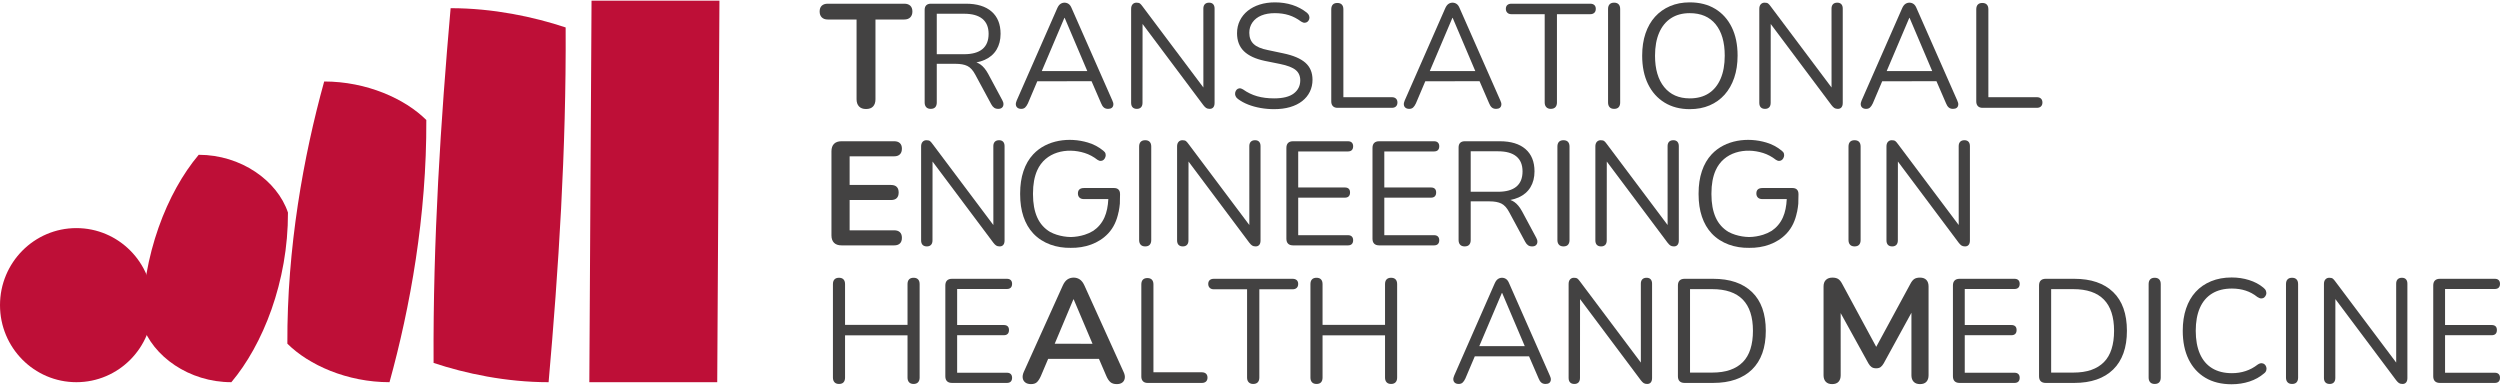
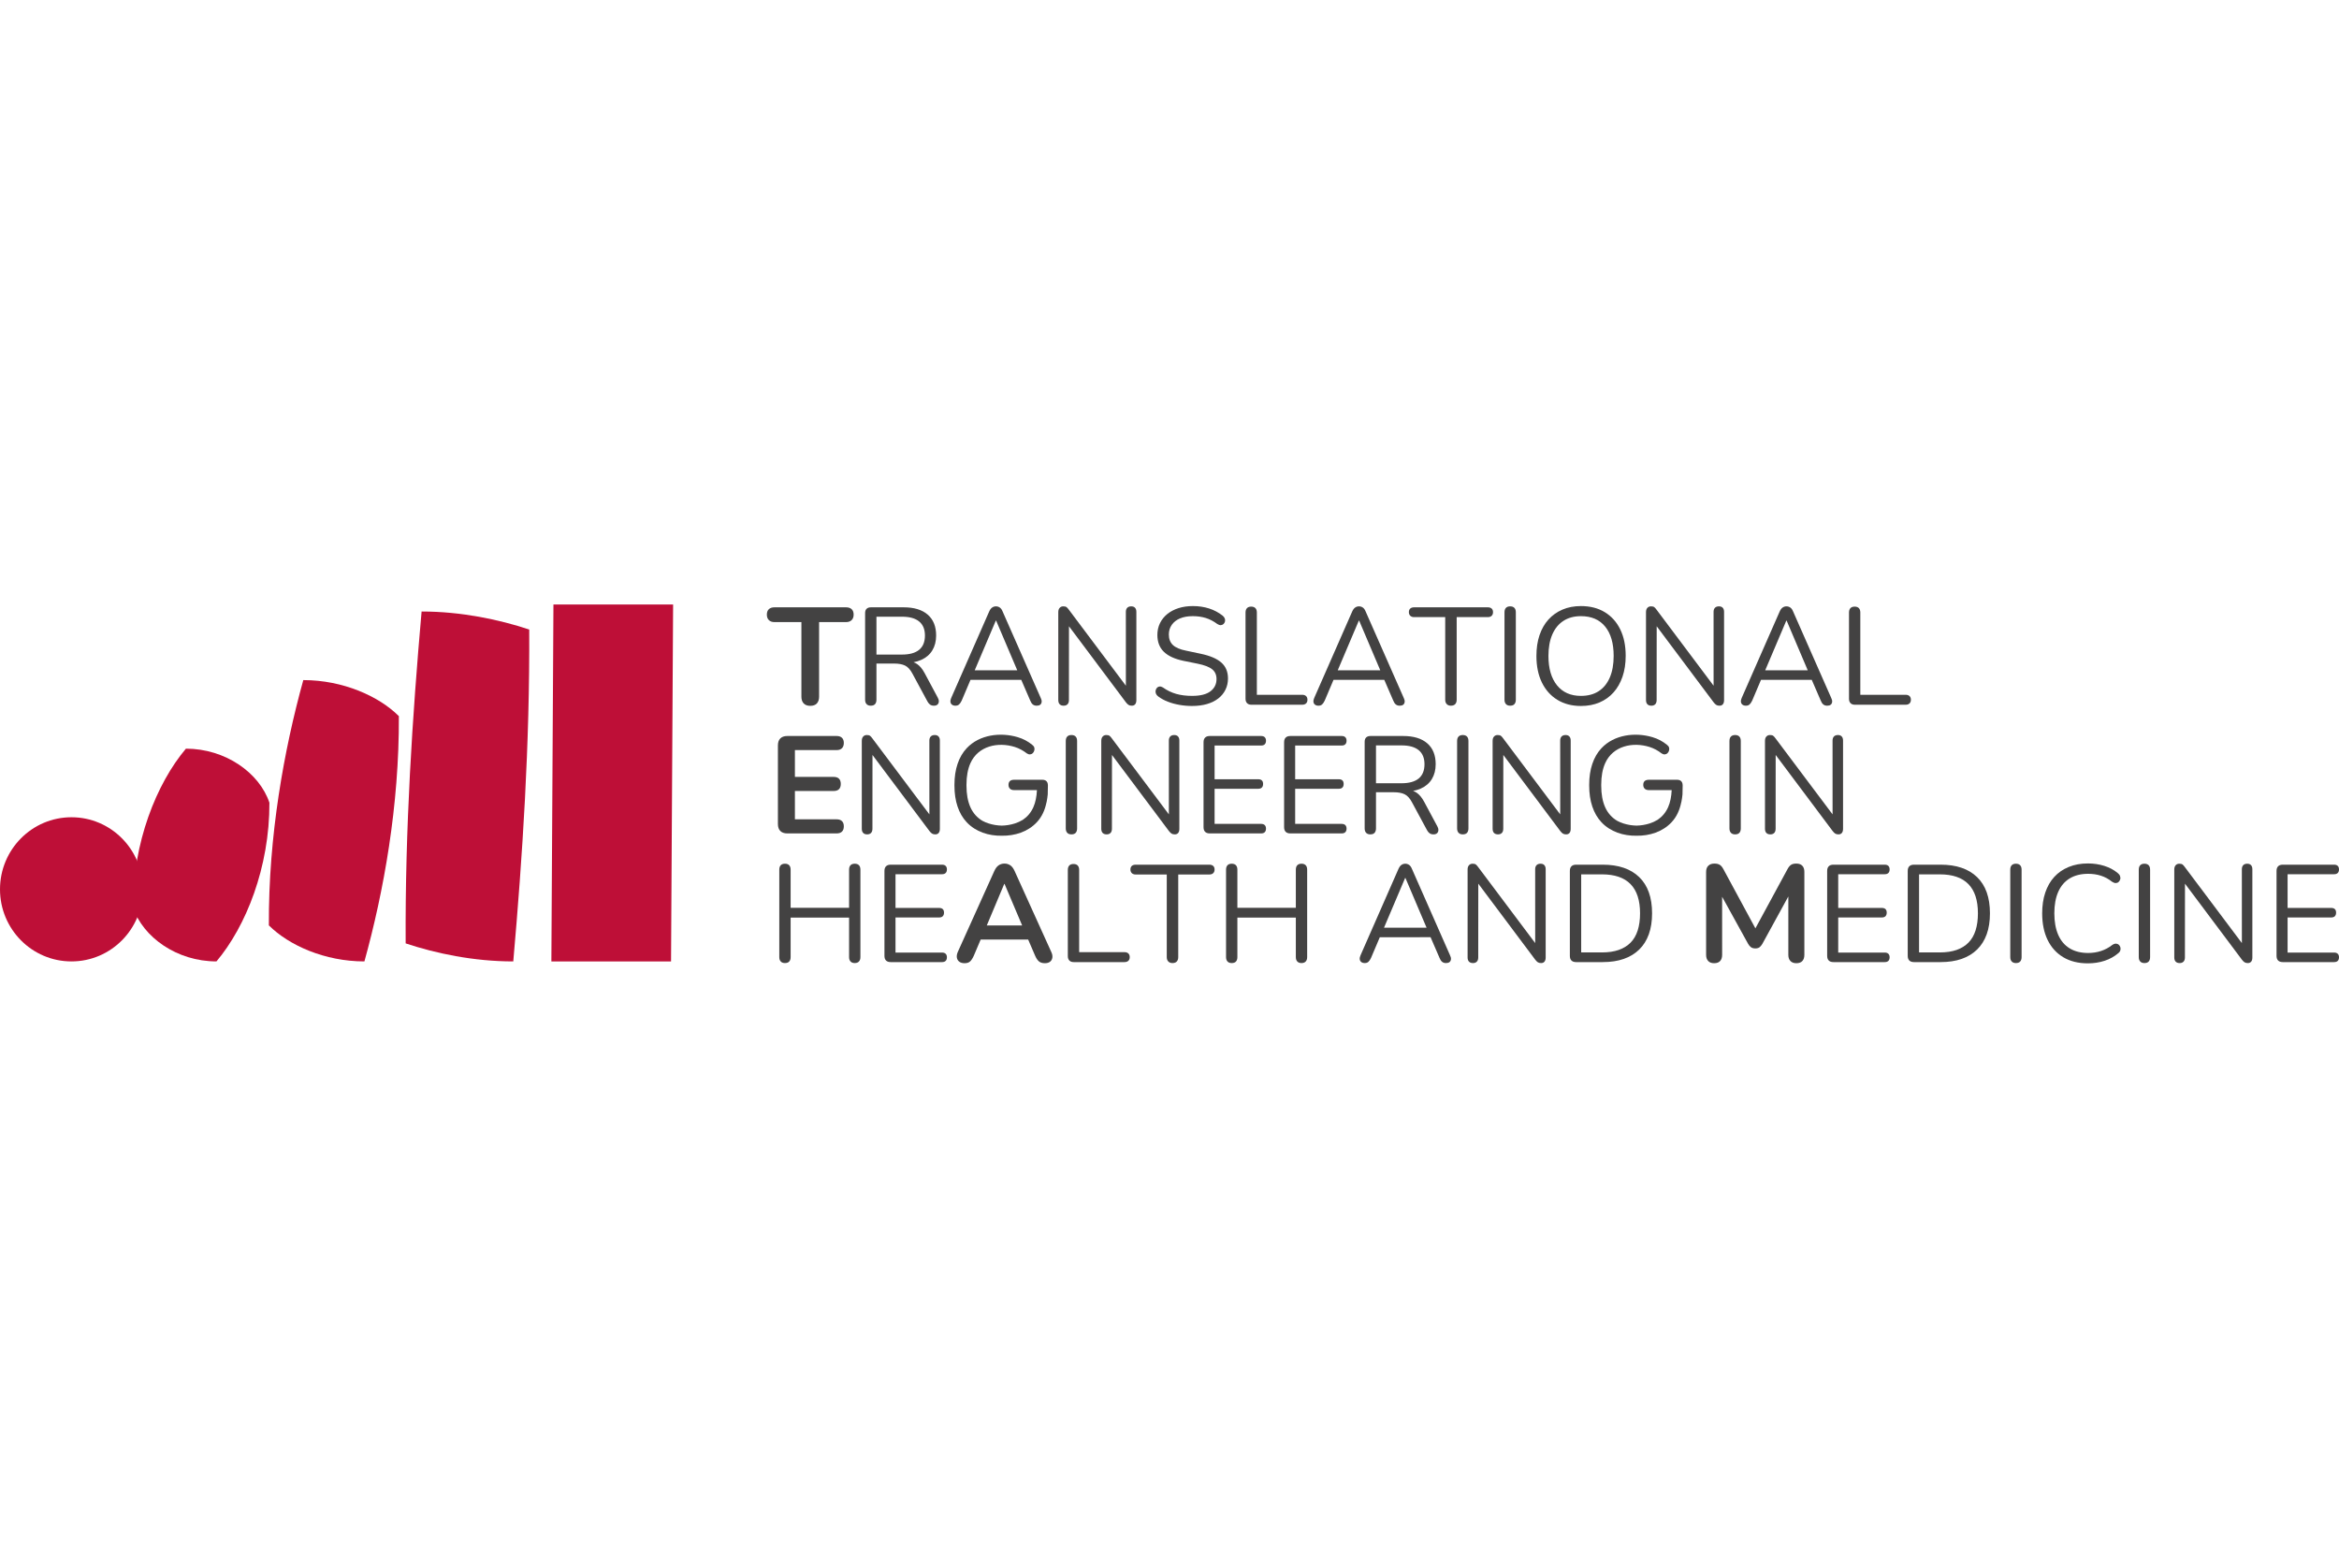
- <svg xmlns="http://www.w3.org/2000/svg" xml:space="preserve" width="1182px" height="182px" style="shape-rendering:geometricPrecision; text-rendering:geometricPrecision; image-rendering:optimizeQuality; fill-rule:evenodd; clip-rule:evenodd" viewBox="0 0 2765.75 424.339">
+ <svg xmlns="http://www.w3.org/2000/svg" xml:space="preserve" width="1183px" height="793px" style="shape-rendering:geometricPrecision; text-rendering:geometricPrecision; image-rendering:optimizeQuality; fill-rule:evenodd; clip-rule:evenodd" viewBox="0 0 2765.75 424.339">
  <defs>
    <style type="text/css">
   
    .fil2 {fill:#BE0F37}
    .fil0 {fill:#434242;fill-rule:nonzero}
    .fil1 {fill:#BE0F37;fill-rule:nonzero}
   
  </style>
  </defs>
  <g id="Layer_x0020_1">
    <g id="_462773608">
      <g>
        <path id="_462780088" class="fil0" d="M2064.53 119.674c-1.74,0 -3.131,-0.409 -4.164,-1.226 -1.038,-0.817 -1.637,-1.908 -1.8,-3.267 -0.163,-1.361 0.138,-2.916 0.9,-4.658l44.933 -102.289c0.983,-2.179 2.154,-3.731 3.515,-4.658 1.361,-0.92 2.858,-1.386 4.493,-1.386 1.632,0 3.131,0.467 4.493,1.386 1.361,0.928 2.477,2.48 3.35,4.658l45.101 102.289c0.867,1.742 1.223,3.322 1.06,4.736 -0.166,1.419 -0.737,2.51 -1.718,3.272 -0.98,0.759 -2.339,1.143 -4.084,1.143 -1.961,0 -3.537,-0.516 -4.738,-1.552 -1.196,-1.036 -2.179,-2.532 -2.941,-4.495l-10.62 -24.529 -60.023 0.022 -10.402 24.507c-0.983,2.071 -2.016,3.595 -3.107,4.576 -1.088,0.98 -2.502,1.472 -4.247,1.472zm47.711 -100.657l-24.99 58.836 50.331 -0.011 -25.009 -58.825 -0.331 0z" />
        <path id="_462779800" class="fil0" d="M1879.15 213.712l-0.003 -0.527c0,-9.151 1.226,-17.374 3.678,-24.673 2.449,-7.301 6.045,-13.481 10.783,-18.548 15.118,-16.162 39.913,-19.139 60.374,-13.069 6.428,1.905 12.147,4.926 17.156,9.068 1.309,0.978 2.126,2.068 2.452,3.267 0.329,1.198 0.301,2.397 -0.08,3.595 -0.381,1.198 -0.98,2.206 -1.798,3.024 -0.817,0.815 -1.853,1.278 -3.104,1.389 -1.254,0.11 -2.535,-0.273 -3.841,-1.146 -4.465,-3.485 -9.204,-6.017 -14.215,-7.596 -19.967,-6.301 -43.425,-1.248 -52.535,19.2 -3.101,6.972 -4.653,15.466 -4.653,25.49l0.008 0.527 -0.008 0.53c0,10.021 1.552,18.518 4.653,25.49 3.214,7.21 8.212,12.503 14.21,16.063 2.397,1.287 4.868,2.333 7.409,3.134 4.99,1.577 10.217,2.441 15.392,2.535l0.174 0c5.147,-0.094 10.358,-0.958 15.35,-2.535 3.286,-1.033 6.453,-2.477 9.505,-4.333 5.194,-3.51 9.518,-8.425 12.387,-14.864 2.543,-5.719 3.863,-12.462 4.252,-20.232l-26.849 0c-2.262,0 -3.957,-0.569 -5.089,-1.695 -1.132,-1.135 -1.695,-2.643 -1.695,-4.526 0,-2.01 0.566,-3.518 1.695,-4.523 1.132,-1.005 2.828,-1.508 5.089,-1.508l33.191 0c2.135,0 3.786,0.577 4.899,1.695 1.093,1.091 1.704,2.725 1.698,4.769l0.025 0 0.003 0.53c0.011,2.314 -0.036,4.592 -0.144,6.823l-0.055 3.416c-0.21,2.944 -0.74,5.766 -1.229,8.53l-0.191 0.944 -0.064 0c-1.834,9.057 -5.357,17.04 -11.404,23.505 -10.637,11.371 -26.073,16.22 -41.42,15.974 -15.386,0.276 -30.877,-4.565 -41.55,-15.974 -4.738,-5.064 -8.334,-11.247 -10.783,-18.545 -2.452,-7.298 -3.678,-15.521 -3.678,-24.673l0.003 -0.53z" />
        <path id="_462780208" class="fil0" d="M2193.2 118.531c-2.179,0 -3.863,-0.63 -5.067,-1.88 -1.196,-1.251 -1.792,-2.968 -1.792,-5.147l0 -101.963c0,-2.286 0.572,-4.026 1.715,-5.23 1.143,-1.193 2.803,-1.795 4.981,-1.795 2.179,0 3.841,0.602 4.984,1.795 1.143,1.204 1.715,2.944 1.715,5.23l0 97.224 53.595 0c1.963,0 3.485,0.516 4.576,1.552 1.091,1.033 1.635,2.48 1.635,4.33 0,1.853 -0.544,3.297 -1.635,4.333 -1.091,1.036 -2.612,1.552 -4.576,1.552l-60.131 0z" />
        <path id="_462779368" class="fil0" d="M1952.68 119.674c-2.068,0 -3.651,-0.572 -4.738,-1.715 -1.091,-1.149 -1.632,-2.806 -1.632,-4.984l0 -103.923c0,-2.179 0.541,-3.869 1.632,-5.064 1.088,-1.198 2.505,-1.798 4.247,-1.798 1.742,0 3.026,0.298 3.844,0.9 0.815,0.599 1.767,1.66 2.858,3.184l67.347 89.752 -0.028 -87.3c0,-2.068 0.547,-3.675 1.635,-4.819 1.088,-1.146 2.667,-1.718 4.738,-1.718 1.961,0 3.457,0.572 4.493,1.718 1.036,1.143 1.552,2.75 1.552,4.819l0 104.409c0,2.071 -0.464,3.675 -1.389,4.824 -0.925,1.143 -2.259,1.715 -4.004,1.715 -1.629,0 -2.941,-0.329 -3.921,-0.98 -0.98,-0.654 -2.01,-1.69 -3.104,-3.104l-67.255 -89.829 -0.064 87.214c0,2.179 -0.547,3.836 -1.635,4.984 -1.091,1.143 -2.612,1.715 -4.576,1.715z" />
        <path id="_462779032" class="fil0" d="M1257.74 119.674c-2.068,0 -3.648,-0.572 -4.736,-1.715 -1.091,-1.149 -1.635,-2.806 -1.635,-4.984l0 -103.923c0,-2.179 0.544,-3.869 1.635,-5.064 1.088,-1.198 2.502,-1.798 4.247,-1.798 1.74,0 3.024,0.298 3.841,0.9 0.817,0.599 1.767,1.66 2.858,3.184l67.347 89.752 -0.025 -87.3c0,-2.068 0.544,-3.675 1.632,-4.819 1.088,-1.146 2.67,-1.718 4.741,-1.718 1.961,0 3.454,0.572 4.49,1.718 1.036,1.143 1.552,2.75 1.552,4.819l0 104.409c0,2.071 -0.464,3.675 -1.389,4.824 -0.922,1.143 -2.259,1.715 -4.004,1.715 -1.629,0 -2.941,-0.329 -3.921,-0.98 -0.978,-0.654 -2.01,-1.69 -3.101,-3.104l-67.255 -89.829 -0.066 87.214c0,2.179 -0.547,3.836 -1.635,4.984 -1.091,1.143 -2.612,1.715 -4.576,1.715z" />
        <path id="_462778936" class="fil0" d="M1308.58 271.844c-2.065,0 -3.648,-0.572 -4.736,-1.715 -1.091,-1.146 -1.635,-2.803 -1.635,-4.981l0 -103.926c0,-2.179 0.544,-3.866 1.635,-5.062 1.088,-1.198 2.502,-1.8 4.247,-1.8 1.74,0 3.024,0.301 3.841,0.9 0.817,0.599 1.767,1.66 2.858,3.187l67.347 89.749 -0.025 -87.3c0,-2.068 0.544,-3.675 1.632,-4.819 1.088,-1.146 2.67,-1.718 4.741,-1.718 1.961,0 3.457,0.572 4.493,1.718 1.036,1.143 1.552,2.75 1.552,4.819l0 104.412c0,2.071 -0.464,3.675 -1.389,4.821 -0.925,1.143 -2.262,1.715 -4.007,1.715 -1.629,0 -2.938,-0.326 -3.918,-0.98 -0.98,-0.654 -2.013,-1.69 -3.104,-3.104l-67.255 -89.827 -0.066 87.214c0,2.179 -0.544,3.836 -1.632,4.981 -1.091,1.143 -2.615,1.715 -4.578,1.715z" />
        <path id="_462778816" class="fil0" d="M1771.32 271.844c-2.065,0 -3.648,-0.572 -4.736,-1.715 -1.091,-1.146 -1.632,-2.803 -1.632,-4.981l0 -103.926c0,-2.179 0.541,-3.866 1.632,-5.062 1.088,-1.198 2.502,-1.8 4.247,-1.8 1.742,0 3.024,0.301 3.841,0.9 0.817,0.599 1.767,1.66 2.858,3.187l67.347 89.749 -0.025 -87.3c0,-2.068 0.547,-3.675 1.632,-4.819 1.088,-1.146 2.67,-1.718 4.741,-1.718 1.961,0 3.457,0.572 4.493,1.718 1.036,1.143 1.552,2.75 1.552,4.819l0 104.412c0,2.071 -0.464,3.675 -1.389,4.821 -0.925,1.143 -2.262,1.715 -4.007,1.715 -1.629,0 -2.938,-0.326 -3.918,-0.98 -0.98,-0.654 -2.013,-1.69 -3.104,-3.104l-67.255 -89.827 -0.066 87.214c0,2.179 -0.544,3.836 -1.632,4.981 -1.091,1.143 -2.615,1.715 -4.578,1.715z" />
        <path id="_462779488" class="fil0" d="M2093.37 271.844c-2.068,0 -3.651,-0.572 -4.738,-1.715 -1.091,-1.146 -1.632,-2.803 -1.632,-4.981l0 -103.926c0,-2.179 0.541,-3.866 1.632,-5.062 1.088,-1.198 2.505,-1.8 4.247,-1.8 1.742,0 3.026,0.301 3.841,0.9 0.817,0.599 1.77,1.66 2.861,3.187l67.347 89.749 -0.028 -87.3c0,-2.068 0.547,-3.675 1.635,-4.819 1.088,-1.146 2.667,-1.718 4.738,-1.718 1.961,0 3.457,0.572 4.493,1.718 1.036,1.143 1.552,2.75 1.552,4.819l0 104.412c0,2.071 -0.464,3.675 -1.389,4.821 -0.925,1.143 -2.262,1.715 -4.004,1.715 -1.632,0 -2.941,-0.326 -3.921,-0.98 -0.98,-0.654 -2.013,-1.69 -3.104,-3.104l-67.255 -89.827 -0.064 87.214c0,2.179 -0.547,3.836 -1.635,4.981 -1.091,1.143 -2.612,1.715 -4.576,1.715z" />
        <path id="_462779080" class="fil0" d="M2577.35 424.013c-2.068,0 -3.648,-0.572 -4.736,-1.715 -1.093,-1.146 -1.635,-2.803 -1.635,-4.981l0 -103.923c0,-2.179 0.541,-3.869 1.635,-5.064 1.088,-1.198 2.502,-1.8 4.244,-1.8 1.742,0 3.026,0.301 3.844,0.903 0.815,0.596 1.767,1.66 2.858,3.184l67.347 89.749 -0.028 -87.3c0,-2.065 0.547,-3.673 1.635,-4.819 1.088,-1.146 2.67,-1.718 4.741,-1.718 1.958,0 3.454,0.572 4.49,1.718 1.036,1.146 1.552,2.753 1.552,4.819l0 104.412c0,2.071 -0.464,3.675 -1.389,4.821 -0.922,1.143 -2.259,1.715 -4.004,1.715 -1.629,0 -2.941,-0.326 -3.921,-0.98 -0.98,-0.652 -2.01,-1.687 -3.104,-3.101l-67.253 -89.829 -0.066 87.214c0,2.179 -0.547,3.836 -1.635,4.981 -1.091,1.143 -2.612,1.715 -4.576,1.715z" />
        <path id="_462779128" class="fil0" d="M1741.73 424.013c-2.065,0 -3.648,-0.572 -4.736,-1.715 -1.091,-1.146 -1.632,-2.803 -1.632,-4.981l0 -103.923c0,-2.179 0.541,-3.869 1.632,-5.064 1.088,-1.198 2.502,-1.8 4.247,-1.8 1.742,0 3.024,0.301 3.841,0.903 0.817,0.596 1.767,1.66 2.858,3.184l67.347 89.749 -0.025 -87.3c0,-2.065 0.547,-3.673 1.635,-4.819 1.085,-1.146 2.667,-1.718 4.738,-1.718 1.961,0 3.457,0.572 4.493,1.718 1.036,1.146 1.552,2.753 1.552,4.819l0 104.412c0,2.071 -0.464,3.675 -1.389,4.821 -0.925,1.143 -2.262,1.715 -4.004,1.715 -1.632,0 -2.941,-0.326 -3.921,-0.98 -0.98,-0.652 -2.013,-1.687 -3.104,-3.101l-67.255 -89.829 -0.066 87.214c0,2.179 -0.544,3.836 -1.632,4.981 -1.091,1.143 -2.615,1.715 -4.578,1.715z" />
        <path id="_462778696" class="fil0" d="M1025.4 271.844c-2.068,0 -3.651,-0.572 -4.736,-1.715 -1.093,-1.146 -1.635,-2.803 -1.635,-4.981l0 -103.926c0,-2.179 0.541,-3.866 1.635,-5.062 1.085,-1.198 2.502,-1.8 4.244,-1.8 1.742,0 3.026,0.301 3.844,0.9 0.815,0.599 1.767,1.66 2.858,3.187l67.347 89.749 -0.028 -87.3c0,-2.068 0.547,-3.675 1.635,-4.819 1.088,-1.146 2.667,-1.718 4.741,-1.718 1.958,0 3.454,0.572 4.49,1.718 1.036,1.143 1.552,2.75 1.552,4.819l0 104.412c0,2.071 -0.464,3.675 -1.389,4.821 -0.922,1.143 -2.259,1.715 -4.004,1.715 -1.629,0 -2.941,-0.326 -3.921,-0.98 -0.98,-0.654 -2.01,-1.69 -3.104,-3.104l-67.255 -89.827 -0.064 87.214c0,2.179 -0.547,3.836 -1.635,4.981 -1.091,1.143 -2.612,1.715 -4.576,1.715z" />
        <path id="_462778360" class="fil0" d="M1869.35 120.003c-10.673,0 -19.959,-2.424 -27.859,-7.271 -7.895,-4.849 -13.995,-11.686 -18.299,-20.509 -4.302,-8.825 -6.451,-19.28 -6.451,-31.374 0,-9.151 1.221,-17.347 3.673,-24.593 2.452,-7.243 5.967,-13.395 10.54,-18.462 4.576,-5.064 10.104,-8.983 16.585,-11.763 6.481,-2.781 13.754,-4.167 21.812,-4.167 10.893,0 20.293,2.397 28.188,7.188 7.9,4.796 14,11.573 18.302,20.346 4.302,8.767 6.453,19.197 6.453,31.289 0,9.148 -1.254,17.374 -3.755,24.673 -2.51,7.301 -6.05,13.508 -10.623,18.628 -4.578,5.12 -10.104,9.068 -16.587,11.849 -6.481,2.775 -13.804,4.167 -21.978,4.167zm0 -11.929c8.281,0 15.278,-1.853 21,-5.559 5.719,-3.7 10.104,-9.093 13.155,-16.176 3.046,-7.08 4.573,-15.579 4.573,-25.49 0,-14.922 -3.352,-26.495 -10.049,-34.721 -6.702,-8.223 -16.259,-12.335 -28.679,-12.335 -8.058,0 -14.947,1.85 -20.666,5.553 -5.719,3.703 -10.107,9.068 -13.155,16.093 -3.051,7.028 -4.576,15.497 -4.576,25.41 0,14.815 3.377,26.387 10.129,34.724 6.757,8.334 16.181,12.501 28.268,12.501z" />
        <path id="_462778648" class="fil0" d="M1785.69 119.674c-2.179,0 -3.841,-0.63 -4.981,-1.88 -1.143,-1.254 -1.718,-2.968 -1.718,-5.147l0 -103.432c0,-2.286 0.574,-4.032 1.718,-5.227 1.14,-1.198 2.803,-1.798 4.981,-1.798 2.179,0 3.841,0.599 4.981,1.798 1.149,1.196 1.72,2.941 1.72,5.227l0 103.432c0,2.179 -0.547,3.893 -1.635,5.147 -1.091,1.251 -2.781,1.88 -5.067,1.88z" />
        <path id="_462778048" class="fil0" d="M1715.59 119.674c-2.068,0 -3.703,-0.63 -4.901,-1.88 -1.198,-1.254 -1.795,-2.968 -1.795,-5.147l0 -97.71 -36.765 0c-1.963,0 -3.485,-0.547 -4.576,-1.635 -1.088,-1.091 -1.635,-2.505 -1.635,-4.25 0,-1.85 0.547,-3.267 1.635,-4.247 1.091,-0.983 2.612,-1.469 4.576,-1.469l87.09 0c1.961,0 3.485,0.486 4.573,1.469 1.088,0.98 1.635,2.397 1.635,4.247 0,1.853 -0.547,3.297 -1.635,4.333 -1.088,1.036 -2.612,1.552 -4.573,1.552l-36.765 0 0 97.71c0,2.179 -0.572,3.893 -1.718,5.147 -1.143,1.251 -2.858,1.88 -5.147,1.88z" />
        <path id="_462778720" class="fil0" d="M1559.06 119.674c-1.74,0 -3.131,-0.409 -4.164,-1.226 -1.038,-0.817 -1.637,-1.908 -1.8,-3.267 -0.163,-1.361 0.138,-2.916 0.897,-4.658l44.935 -102.289c0.983,-2.179 2.151,-3.731 3.515,-4.658 1.361,-0.92 2.858,-1.386 4.49,-1.386 1.635,0 3.134,0.467 4.495,1.386 1.359,0.928 2.477,2.48 3.35,4.658l45.098 102.289c0.87,1.742 1.226,3.322 1.063,4.736 -0.166,1.419 -0.737,2.51 -1.718,3.272 -0.98,0.759 -2.339,1.143 -4.084,1.143 -1.961,0 -3.537,-0.516 -4.741,-1.552 -1.196,-1.036 -2.179,-2.532 -2.938,-4.495l-10.62 -24.529 -60.023 0.022 -10.402 24.507c-0.983,2.071 -2.016,3.595 -3.107,4.576 -1.088,0.98 -2.502,1.472 -4.247,1.472zm47.711 -100.657l-24.99 58.836 50.331 -0.011 -25.009 -58.825 -0.331 0z" />
        <path id="_462778312" class="fil0" d="M1129.81 119.674c-1.74,0 -3.131,-0.409 -4.164,-1.226 -1.038,-0.817 -1.637,-1.908 -1.8,-3.267 -0.163,-1.361 0.138,-2.916 0.897,-4.658l44.935 -102.289c0.983,-2.179 2.154,-3.731 3.515,-4.658 1.361,-0.92 2.858,-1.386 4.49,-1.386 1.635,0 3.134,0.467 4.495,1.386 1.359,0.928 2.477,2.48 3.35,4.658l45.101 102.289c0.867,1.742 1.223,3.322 1.06,4.736 -0.166,1.419 -0.737,2.51 -1.718,3.272 -0.98,0.759 -2.339,1.143 -4.084,1.143 -1.961,0 -3.537,-0.516 -4.738,-1.552 -1.196,-1.036 -2.181,-2.532 -2.941,-4.495l-10.62 -24.529 -60.023 0.022 -10.402 24.507c-0.983,2.071 -2.016,3.595 -3.107,4.576 -1.088,0.98 -2.502,1.472 -4.247,1.472zm47.711 -100.657l-24.99 58.836 50.331 -0.011 -25.009 -58.825 -0.331 0z" />
        <path id="_462777736" class="fil0" d="M1613.8 424.013c-1.742,0 -3.134,-0.409 -4.167,-1.223 -1.038,-0.817 -1.635,-1.908 -1.798,-3.267 -0.166,-1.364 0.135,-2.919 0.897,-4.658l44.933 -102.289c0.983,-2.179 2.154,-3.731 3.515,-4.658 1.364,-0.922 2.858,-1.389 4.493,-1.389 1.632,0 3.131,0.467 4.495,1.389 1.359,0.928 2.474,2.48 3.347,4.658l45.101 102.289c0.87,1.74 1.226,3.322 1.063,4.736 -0.168,1.417 -0.74,2.51 -1.72,3.269 -0.98,0.762 -2.339,1.143 -4.081,1.143 -1.961,0 -3.54,-0.516 -4.741,-1.552 -1.196,-1.036 -2.179,-2.529 -2.941,-4.493l-10.62 -24.532 -60.023 0.025 -10.399 24.507c-0.983,2.071 -2.016,3.595 -3.107,4.576 -1.088,0.98 -2.505,1.469 -4.247,1.469zm47.711 -100.654l-24.99 58.833 50.328 -0.008 -25.009 -58.825 -0.329 0z" />
        <path id="_462777448" class="fil0" d="M1479.64 118.531c-2.179,0 -3.866,-0.63 -5.064,-1.88 -1.198,-1.251 -1.795,-2.968 -1.795,-5.147l0 -101.963c0,-2.286 0.572,-4.026 1.715,-5.23 1.143,-1.193 2.803,-1.795 4.981,-1.795 2.179,0 3.841,0.602 4.984,1.795 1.143,1.204 1.715,2.944 1.715,5.23l0 97.224 53.595 0c1.963,0 3.488,0.516 4.576,1.552 1.091,1.033 1.635,2.48 1.635,4.33 0,1.853 -0.544,3.297 -1.635,4.333 -1.088,1.036 -2.612,1.552 -4.576,1.552l-60.131 0z" />
        <path id="_462777424" class="fil0" d="M1409.55 120.003c-5.12,0 -10.131,-0.436 -15.036,-1.309 -4.901,-0.87 -9.449,-2.126 -13.641,-3.761 -4.194,-1.629 -7.98,-3.7 -11.357,-6.208 -1.306,-0.98 -2.206,-2.096 -2.695,-3.35 -0.492,-1.254 -0.599,-2.507 -0.326,-3.758 0.273,-1.251 0.815,-2.314 1.632,-3.184 0.817,-0.873 1.825,-1.364 3.021,-1.472 1.204,-0.11 2.51,0.271 3.924,1.14 4.901,3.485 10.131,6.02 15.687,7.602 5.553,1.577 11.819,2.369 18.791,2.369 9.803,0 17.073,-1.828 21.812,-5.476 4.738,-3.648 7.108,-8.472 7.108,-14.461 0,-4.901 -1.715,-8.742 -5.144,-11.52 -3.435,-2.775 -9.181,-4.984 -17.242,-6.616l-16.991 -3.432c-10.242,-2.179 -17.891,-5.744 -22.958,-10.7 -5.064,-4.959 -7.599,-11.576 -7.599,-19.857 0,-5.117 1.036,-9.772 3.104,-13.967 2.071,-4.194 4.959,-7.793 8.662,-10.786 3.703,-2.993 8.116,-5.31 13.235,-6.948 5.122,-1.632 10.783,-2.447 16.993,-2.447 6.862,0 13.263,0.953 19.2,2.861 5.934,1.905 11.299,4.766 16.093,8.577 1.198,0.98 2.016,2.099 2.449,3.35 0.439,1.254 0.492,2.449 0.168,3.595 -0.329,1.143 -0.903,2.096 -1.72,2.858 -0.815,0.762 -1.85,1.201 -3.104,1.309 -1.254,0.108 -2.637,-0.329 -4.167,-1.309 -4.357,-3.269 -8.88,-5.636 -13.561,-7.108 -4.683,-1.469 -9.858,-2.204 -15.524,-2.204 -5.774,0 -10.755,0.87 -14.947,2.612 -4.197,1.745 -7.464,4.277 -9.806,7.599 -2.344,3.322 -3.512,7.16 -3.512,11.518 0,5.23 1.604,9.369 4.819,12.421 3.214,3.049 8.469,5.282 15.767,6.699l16.993 3.595c11.004,2.289 19.147,5.744 24.43,10.374 5.282,4.628 7.925,10.921 7.925,18.871 0,4.796 -0.98,9.206 -2.944,13.235 -1.958,4.029 -4.794,7.492 -8.494,10.377 -3.703,2.888 -8.174,5.092 -13.401,6.619 -5.23,1.522 -11.112,2.289 -17.645,2.289z" />
        <path id="_462777304" class="fil0" d="M1029.65 119.674c-2.179,0 -3.841,-0.63 -4.984,-1.88 -1.146,-1.254 -1.718,-2.968 -1.718,-5.147l0 -102.452c0,-2.286 0.602,-4.001 1.798,-5.144 1.198,-1.143 2.886,-1.715 5.064,-1.715l38.725 0c12.31,0 21.787,2.883 28.434,8.66 6.647,5.771 9.966,13.995 9.966,24.673 0,6.754 -1.497,12.611 -4.493,17.562 -2.996,4.959 -7.378,8.72 -13.155,11.277 -2.778,1.232 -5.821,2.165 -9.126,2.806l0 -0.036c1.563,0.536 3.026,1.27 4.391,2.212 3.159,2.179 6.042,5.664 8.66,10.457l15.687 29.251c0.873,1.524 1.276,3.024 1.223,4.49 -0.052,1.475 -0.572,2.67 -1.552,3.598 -0.98,0.925 -2.397,1.389 -4.25,1.389 -1.853,0 -3.374,-0.439 -4.573,-1.309 -1.198,-0.87 -2.231,-2.123 -3.104,-3.755l-17.814 -33.006c-2.502,-4.686 -5.393,-7.817 -8.657,-9.397 -3.269,-1.579 -7.572,-2.372 -12.909,-2.372l-20.914 0 0 42.812c0,2.179 -0.544,3.893 -1.635,5.147 -1.088,1.251 -2.778,1.88 -5.064,1.88zm6.699 -60.46l30.229 0c8.933,0 15.687,-1.88 20.26,-5.636 4.576,-3.758 6.862,-9.394 6.862,-16.91 0,-7.301 -2.286,-12.826 -6.862,-16.585 -4.573,-3.761 -11.327,-5.639 -20.26,-5.639l-30.229 0 0 44.77z" />
        <path id="_462777760" class="fil0" d="M1620.34 271.844c-2.181,0 -3.844,-0.627 -4.987,-1.878 -1.143,-1.256 -1.715,-2.971 -1.715,-5.15l0 -102.452c0,-2.286 0.602,-4.001 1.798,-5.144 1.198,-1.143 2.883,-1.715 5.062,-1.715l38.728 0c12.31,0 21.787,2.886 28.434,8.66 6.644,5.774 9.963,13.995 9.963,24.675 0,6.752 -1.494,12.608 -4.49,17.562 -2.996,4.957 -7.381,8.718 -13.155,11.275 -2.778,1.232 -5.821,2.168 -9.129,2.808l0 -0.036c1.566,0.536 3.029,1.27 4.391,2.209 3.159,2.179 6.045,5.666 8.662,10.457l15.684 29.251c0.873,1.524 1.278,3.024 1.226,4.493 -0.052,1.472 -0.572,2.667 -1.552,3.595 -0.98,0.925 -2.397,1.389 -4.25,1.389 -1.853,0 -3.374,-0.439 -4.573,-1.306 -1.198,-0.873 -2.231,-2.123 -3.104,-3.758l-17.814 -33.006c-2.502,-4.683 -5.393,-7.817 -8.657,-9.394 -3.269,-1.582 -7.572,-2.372 -12.909,-2.372l-20.914 0 0 42.809c0,2.179 -0.547,3.893 -1.637,5.15 -1.088,1.251 -2.775,1.878 -5.062,1.878zm6.699 -60.457l30.226 0c8.936,0 15.687,-1.883 20.26,-5.639 4.578,-3.758 6.865,-9.391 6.865,-16.908 0,-7.301 -2.286,-12.829 -6.865,-16.587 -4.573,-3.758 -11.324,-5.636 -20.26,-5.636l-30.226 0 0 44.77z" />
        <path id="_462778000" class="fil0" d="M958.074 119.837c-3.374,0 -5.962,-0.953 -7.762,-2.858 -1.795,-1.908 -2.695,-4.548 -2.695,-7.925l0 -88.236 -31.863 0c-2.828,0 -5.037,-0.79 -6.616,-2.366 -1.579,-1.582 -2.366,-3.731 -2.366,-6.456 0,-2.836 0.787,-4.984 2.366,-6.456 1.579,-1.472 3.789,-2.204 6.616,-2.204l84.641 0c2.836,0 5.037,0.732 6.622,2.204 1.577,1.472 2.369,3.62 2.369,6.456 0,2.725 -0.793,4.874 -2.369,6.456 -1.585,1.577 -3.786,2.366 -6.622,2.366l-31.863 0 0 88.236c0,3.377 -0.87,6.017 -2.612,7.925 -1.742,1.905 -4.36,2.858 -7.845,2.858z" />
        <path id="_462777160" class="fil0" d="M930.952 270.7c-3.595,0 -6.346,-0.953 -8.254,-2.858 -1.905,-1.908 -2.858,-4.658 -2.858,-8.254l0 -92.972c0,-3.595 0.953,-6.348 2.858,-8.254 1.908,-1.908 4.658,-2.861 8.254,-2.861l58.334 0c2.723,0 4.821,0.71 6.29,2.126 1.472,1.417 2.206,3.43 2.206,6.047 0,2.72 -0.735,4.819 -2.206,6.288 -1.469,1.472 -3.568,2.206 -6.29,2.206l-49.348 0 0 31.698 45.753 0c2.833,0 4.957,0.71 6.37,2.129 1.417,1.414 2.126,3.485 2.126,6.205 0,2.725 -0.71,4.794 -2.126,6.21 -1.414,1.417 -3.537,2.123 -6.37,2.123l-45.753 0 0 33.498 49.348 0c2.723,0 4.821,0.71 6.29,2.123 1.472,1.417 2.206,3.485 2.206,6.21 0,2.723 -0.735,4.791 -2.206,6.21 -1.469,1.417 -3.568,2.123 -6.29,2.123l-58.334 0z" />
        <path id="_462776968" class="fil0" d="M1266.92 271.844c-2.179,0 -3.841,-0.627 -4.981,-1.878 -1.146,-1.256 -1.718,-2.968 -1.718,-5.147l0 -103.432c0,-2.286 0.572,-4.032 1.718,-5.227 1.14,-1.201 2.803,-1.8 4.981,-1.8 2.179,0 3.841,0.599 4.981,1.8 1.146,1.196 1.718,2.941 1.718,5.227l0 103.432c0,2.179 -0.544,3.891 -1.635,5.147 -1.088,1.251 -2.778,1.878 -5.064,1.878z" />
        <path id="_462776608" class="fil0" d="M1430.48 270.7c-2.397,0 -4.219,-0.627 -5.473,-1.88 -1.251,-1.251 -1.878,-3.076 -1.878,-5.473l0 -100.488c0,-2.397 0.627,-4.225 1.878,-5.476 1.254,-1.251 3.076,-1.88 5.473,-1.88l60.788 0c1.85,0 3.264,0.492 4.247,1.475 0.98,0.978 1.469,2.339 1.469,4.081 0,1.853 -0.489,3.269 -1.469,4.25 -0.983,0.98 -2.397,1.472 -4.247,1.472l-55.067 0 0 39.868 51.632 0c1.853,0 3.269,0.461 4.252,1.389 0.978,0.925 1.469,2.314 1.469,4.164 0,1.853 -0.492,3.269 -1.469,4.252 -0.983,0.978 -2.4,1.469 -4.252,1.469l-51.632 0 0 41.503 55.067 0c1.85,0 3.264,0.489 4.247,1.472 0.98,0.978 1.469,2.342 1.469,4.081 0,1.853 -0.489,3.269 -1.469,4.25 -0.983,0.98 -2.397,1.472 -4.247,1.472l-60.788 0z" />
        <path id="_462777232" class="fil0" d="M1525.74 270.7c-2.397,0 -4.222,-0.627 -5.473,-1.88 -1.251,-1.251 -1.878,-3.076 -1.878,-5.473l0 -100.488c0,-2.397 0.627,-4.225 1.878,-5.476 1.251,-1.251 3.076,-1.88 5.473,-1.88l60.785 0c1.853,0 3.267,0.492 4.25,1.475 0.978,0.978 1.469,2.339 1.469,4.081 0,1.853 -0.492,3.269 -1.469,4.25 -0.983,0.98 -2.397,1.472 -4.25,1.472l-55.067 0 0 39.868 51.634 0c1.85,0 3.269,0.461 4.25,1.389 0.98,0.925 1.469,2.314 1.469,4.164 0,1.853 -0.489,3.269 -1.469,4.252 -0.98,0.978 -2.4,1.469 -4.25,1.469l-51.634 0 0 41.503 55.067 0c1.853,0 3.267,0.489 4.25,1.472 0.978,0.978 1.469,2.342 1.469,4.081 0,1.853 -0.492,3.269 -1.469,4.25 -0.983,0.98 -2.397,1.472 -4.25,1.472l-60.785 0z" />
        <path id="_462777112" class="fil0" d="M1729.66 271.844c-2.181,0 -3.841,-0.627 -4.984,-1.878 -1.143,-1.256 -1.718,-2.968 -1.718,-5.147l0 -103.432c0,-2.286 0.574,-4.032 1.718,-5.227 1.143,-1.201 2.803,-1.8 4.984,-1.8 2.179,0 3.838,0.599 4.981,1.8 1.143,1.196 1.718,2.941 1.718,5.227l0 103.432c0,2.179 -0.547,3.891 -1.635,5.147 -1.091,1.251 -2.778,1.878 -5.064,1.878z" />
        <path id="_462776512" class="fil0" d="M1128.59 213.712l-0.003 -0.527c0,-9.151 1.226,-17.374 3.675,-24.673 2.452,-7.301 6.045,-13.481 10.786,-18.548 15.118,-16.162 39.913,-19.139 60.374,-13.069 6.428,1.905 12.147,4.926 17.156,9.068 1.309,0.978 2.126,2.068 2.452,3.267 0.329,1.198 0.301,2.397 -0.08,3.595 -0.381,1.198 -0.98,2.206 -1.798,3.024 -0.817,0.815 -1.853,1.278 -3.104,1.389 -1.256,0.11 -2.535,-0.273 -3.841,-1.146 -4.465,-3.485 -9.204,-6.017 -14.215,-7.596 -19.967,-6.301 -43.425,-1.248 -52.535,19.2 -3.104,6.972 -4.656,15.466 -4.656,25.49l0.008 0.527 -0.008 0.53c0,10.021 1.552,18.518 4.656,25.49 3.214,7.21 8.209,12.503 14.207,16.063 2.4,1.287 4.871,2.333 7.411,3.134 4.99,1.577 10.217,2.441 15.392,2.535l0.174 0c5.147,-0.094 10.358,-0.958 15.35,-2.535 3.286,-1.033 6.453,-2.477 9.505,-4.333 5.194,-3.51 9.516,-8.425 12.387,-14.864 2.543,-5.719 3.863,-12.462 4.252,-20.232l-26.849 0c-2.262,0 -3.957,-0.569 -5.089,-1.695 -1.132,-1.135 -1.695,-2.643 -1.695,-4.526 0,-2.01 0.566,-3.518 1.695,-4.523 1.132,-1.005 2.828,-1.508 5.089,-1.508l33.191 0c2.135,0 3.786,0.577 4.899,1.695 1.093,1.091 1.704,2.725 1.698,4.769l0.025 0 0.003 0.53c0.011,2.314 -0.036,4.592 -0.144,6.823l-0.055 3.416c-0.21,2.944 -0.74,5.766 -1.229,8.53l-0.191 0.944 -0.064 0c-1.834,9.057 -5.357,17.04 -11.404,23.505 -10.637,11.371 -26.073,16.22 -41.42,15.974 -15.389,0.276 -30.877,-4.565 -41.55,-15.974 -4.741,-5.064 -8.334,-11.247 -10.786,-18.545 -2.449,-7.298 -3.675,-15.521 -3.675,-24.673l0.003 -0.53z" />
        <path id="_462777208" class="fil0" d="M2051.7 271.844c-2.181,0 -3.844,-0.627 -4.984,-1.878 -1.143,-1.256 -1.718,-2.971 -1.718,-5.15l0 -103.429c0,-2.289 0.574,-4.032 1.718,-5.227 1.14,-1.198 2.803,-1.8 4.984,-1.8 2.179,0 3.841,0.602 4.981,1.8 1.146,1.196 1.718,2.938 1.718,5.227l0 103.429c0,2.179 -0.547,3.893 -1.635,5.15 -1.091,1.251 -2.778,1.878 -5.064,1.878z" />
        <path id="_462775792" class="fil0" d="M2699.24 422.87c-2.394,0 -4.219,-0.627 -5.47,-1.878 -1.254,-1.254 -1.88,-3.076 -1.88,-5.476l0 -100.488c0,-2.397 0.627,-4.222 1.88,-5.473 1.251,-1.256 3.076,-1.883 5.47,-1.883l60.788 0c1.85,0 3.267,0.492 4.247,1.475 0.98,0.98 1.469,2.342 1.469,4.084 0,1.85 -0.489,3.267 -1.469,4.247 -0.98,0.983 -2.397,1.472 -4.247,1.472l-55.067 0 0 39.868 51.632 0c1.853,0 3.272,0.464 4.25,1.392 0.98,0.922 1.472,2.311 1.472,4.164 0,1.853 -0.492,3.267 -1.472,4.25 -0.978,0.98 -2.397,1.469 -4.25,1.469l-51.632 0 0 41.5 55.067 0c1.85,0 3.267,0.492 4.247,1.475 0.98,0.98 1.469,2.342 1.469,4.084 0,1.853 -0.489,3.267 -1.469,4.247 -0.98,0.983 -2.397,1.472 -4.247,1.472l-60.788 0z" />
        <path id="_462776440" class="fil0" d="M2535.69 424.013c-2.184,0 -3.841,-0.627 -4.987,-1.878 -1.143,-1.254 -1.715,-2.968 -1.715,-5.147l0 -103.432c0,-2.286 0.572,-4.032 1.715,-5.227 1.146,-1.198 2.803,-1.8 4.987,-1.8 2.179,0 3.838,0.602 4.981,1.8 1.143,1.196 1.715,2.941 1.715,5.227l0 103.432c0,2.179 -0.541,3.893 -1.635,5.147 -1.091,1.251 -2.778,1.878 -5.062,1.878z" />
        <path id="_462775864" class="fil0" d="M2468.86 424.342c-11.33,0 -21.025,-2.4 -29.088,-7.191 -8.06,-4.794 -14.24,-11.6 -18.542,-20.423 -4.302,-8.825 -6.453,-19.338 -6.453,-31.537 0,-9.151 1.223,-17.347 3.673,-24.593 2.455,-7.243 5.992,-13.398 10.62,-18.465 4.634,-5.062 10.325,-8.985 17.079,-11.763 6.749,-2.778 14.323,-4.164 22.712,-4.164 6.754,0 13.18,0.95 19.28,2.858 6.103,1.905 11.385,4.711 15.85,8.414 1.414,1.091 2.372,2.314 2.858,3.678 0.489,1.361 0.544,2.667 0.163,3.918 -0.378,1.254 -1.036,2.292 -1.961,3.104 -0.925,0.82 -2.041,1.229 -3.347,1.229 -1.309,0 -2.778,-0.547 -4.41,-1.635 -3.924,-3.159 -8.229,-5.501 -12.912,-7.025 -4.683,-1.527 -9.75,-2.286 -15.196,-2.286 -8.604,0 -15.903,1.822 -21.898,5.47 -5.987,3.653 -10.51,8.961 -13.561,15.933 -3.051,6.97 -4.576,15.411 -4.576,25.327 0,9.91 1.524,18.385 4.576,25.407 3.051,7.028 7.574,12.365 13.561,16.013 5.995,3.651 13.293,5.473 21.898,5.473 5.338,0 10.405,-0.787 15.196,-2.369 4.794,-1.577 9.206,-3.946 13.238,-7.105 1.629,-1.091 3.104,-1.607 4.41,-1.555 1.306,0.055 2.394,0.464 3.267,1.229 0.873,0.759 1.499,1.74 1.88,2.941 0.381,1.196 0.381,2.449 0,3.755 -0.381,1.306 -1.226,2.452 -2.535,3.432 -4.576,3.921 -9.941,6.89 -16.093,8.905 -6.155,2.013 -12.719,3.024 -19.688,3.024z" />
        <path id="_462776248" class="fil0" d="M2383.73 424.013c-2.179,0 -3.838,-0.627 -4.981,-1.878 -1.143,-1.254 -1.715,-2.968 -1.715,-5.147l0 -103.432c0,-2.286 0.572,-4.032 1.715,-5.227 1.143,-1.198 2.803,-1.8 4.981,-1.8 2.179,0 3.841,0.602 4.984,1.8 1.143,1.196 1.715,2.941 1.715,5.227l0 103.432c0,2.179 -0.544,3.893 -1.632,5.147 -1.091,1.251 -2.781,1.878 -5.067,1.878z" />
        <path id="_462776152" class="fil0" d="M2263.14 422.87c-2.394,0 -4.219,-0.627 -5.47,-1.878 -1.251,-1.254 -1.88,-3.076 -1.88,-5.476l0 -100.488c0,-2.397 0.63,-4.222 1.88,-5.473 1.251,-1.256 3.076,-1.883 5.47,-1.883l31.537 0c18.628,0 33.009,4.904 43.141,14.707 10.131,9.808 15.193,24.073 15.193,42.812 0,9.369 -1.281,17.62 -3.841,24.756 -2.557,7.133 -6.343,13.155 -11.352,18.056 -5.015,4.901 -11.114,8.602 -18.302,11.109 -7.191,2.507 -15.469,3.758 -24.838,3.758l-31.537 0zm6.047 -11.438l24.51 0c7.624,0 14.243,-0.983 19.851,-2.941 5.614,-1.961 10.297,-4.849 14.055,-8.662 3.758,-3.811 6.561,-8.632 8.414,-14.458 1.853,-5.826 2.778,-12.553 2.778,-20.18 0,-15.359 -3.758,-26.879 -11.275,-34.558 -7.516,-7.682 -18.791,-11.52 -33.824,-11.52l-24.51 0 0 92.32z" />
        <path id="_462776032" class="fil0" d="M2167.88 422.87c-2.394,0 -4.219,-0.627 -5.47,-1.878 -1.251,-1.254 -1.88,-3.076 -1.88,-5.476l0 -100.488c0,-2.397 0.63,-4.222 1.88,-5.473 1.251,-1.256 3.076,-1.883 5.47,-1.883l60.788 0c1.853,0 3.267,0.492 4.25,1.475 0.978,0.98 1.466,2.342 1.466,4.084 0,1.85 -0.489,3.267 -1.466,4.247 -0.983,0.983 -2.397,1.472 -4.25,1.472l-55.067 0 0 39.868 51.632 0c1.853,0 3.272,0.464 4.252,1.392 0.978,0.922 1.469,2.311 1.469,4.164 0,1.853 -0.492,3.267 -1.469,4.25 -0.98,0.98 -2.4,1.469 -4.252,1.469l-51.632 0 0 41.5 55.067 0c1.853,0 3.267,0.492 4.25,1.475 0.978,0.98 1.466,2.342 1.466,4.084 0,1.853 -0.489,3.267 -1.466,4.247 -0.983,0.983 -2.397,1.472 -4.25,1.472l-60.788 0z" />
        <path id="_462775912" class="fil0" d="M2026.87 424.176c-3.051,0 -5.39,-0.87 -7.028,-2.612 -1.632,-1.745 -2.449,-4.142 -2.449,-7.191l0 -98.205c0,-3.159 0.873,-5.581 2.615,-7.271 1.742,-1.687 4.142,-2.532 7.188,-2.532 2.725,0 4.874,0.519 6.456,1.552 1.577,1.036 3.021,2.806 4.327,5.313l37.69 69.73 37.803 -69.73c1.306,-2.507 2.723,-4.277 4.247,-5.313 1.527,-1.033 3.651,-1.552 6.373,-1.552 3.051,0 5.393,0.845 7.025,2.532 1.635,1.69 2.452,4.112 2.452,7.271l0 98.205c0,3.049 -0.787,5.445 -2.369,7.191 -1.577,1.742 -3.946,2.612 -7.108,2.612 -3.049,0 -5.39,-0.87 -7.025,-2.612 -1.635,-1.745 -2.452,-4.142 -2.452,-7.191l0 -69.136 -30.717 56.066c-1.088,1.853 -2.234,3.211 -3.432,4.084 -1.196,0.873 -2.833,1.306 -4.901,1.306 -2.071,0 -3.755,-0.464 -5.067,-1.389 -1.306,-0.928 -2.449,-2.262 -3.432,-4.001l-30.748 -55.705 0.03 68.774c0,3.049 -0.79,5.445 -2.369,7.191 -1.577,1.742 -3.949,2.612 -7.108,2.612z" />
        <path id="_462775528" class="fil0" d="M1863.63 422.87c-2.394,0 -4.222,-0.627 -5.473,-1.878 -1.251,-1.254 -1.878,-3.076 -1.878,-5.476l0 -100.488c0,-2.397 0.627,-4.222 1.878,-5.473 1.251,-1.256 3.079,-1.883 5.473,-1.883l31.537 0c18.625,0 33.006,4.904 43.141,14.707 10.129,9.808 15.193,24.073 15.193,42.812 0,9.369 -1.281,17.62 -3.841,24.756 -2.56,7.133 -6.346,13.155 -11.352,18.056 -5.015,4.901 -11.114,8.602 -18.305,11.109 -7.191,2.507 -15.466,3.758 -24.836,3.758l-31.537 0zm6.047 -11.438l24.51 0c7.624,0 14.243,-0.983 19.851,-2.941 5.608,-1.961 10.297,-4.849 14.053,-8.662 3.761,-3.811 6.564,-8.632 8.417,-14.458 1.853,-5.826 2.775,-12.553 2.775,-20.18 0,-15.359 -3.755,-26.879 -11.272,-34.558 -7.516,-7.682 -18.791,-11.52 -33.824,-11.52l-24.51 0 0 92.32z" />
        <path id="_462775288" class="fil0" d="M1456.44 424.013c-2.179,0 -3.841,-0.627 -4.984,-1.878 -1.143,-1.254 -1.715,-2.968 -1.715,-5.147l0 -103.432c0,-2.286 0.572,-4.032 1.715,-5.227 1.143,-1.198 2.806,-1.8 4.984,-1.8 2.179,0 3.838,0.602 4.981,1.8 1.143,1.196 1.715,2.941 1.715,5.227l0 45.101 69.122 0 0 -45.101c0,-2.286 0.572,-4.032 1.712,-5.227 1.146,-1.198 2.806,-1.8 4.984,-1.8 2.179,0 3.841,0.602 4.984,1.8 1.143,1.196 1.715,2.941 1.715,5.227l0 103.432c0,2.179 -0.572,3.893 -1.715,5.147 -1.143,1.251 -2.806,1.878 -4.984,1.878 -2.179,0 -3.838,-0.627 -4.984,-1.878 -1.14,-1.254 -1.712,-2.968 -1.712,-5.147l0 -46.736 -69.122 0 0 46.736c0,2.179 -0.541,3.893 -1.632,5.147 -1.088,1.251 -2.778,1.878 -5.064,1.878z" />
        <path id="_462775192" class="fil0" d="M1386.34 424.013c-2.068,0 -3.706,-0.627 -4.901,-1.878 -1.198,-1.254 -1.8,-2.968 -1.8,-5.147l0 -97.713 -36.762 0c-1.961,0 -3.488,-0.544 -4.576,-1.632 -1.091,-1.091 -1.632,-2.507 -1.632,-4.25 0,-1.85 0.541,-3.267 1.632,-4.247 1.088,-0.983 2.615,-1.475 4.576,-1.475l87.093 0c1.958,0 3.485,0.492 4.57,1.475 1.091,0.98 1.637,2.397 1.637,4.247 0,1.853 -0.547,3.294 -1.637,4.33 -1.085,1.036 -2.612,1.552 -4.57,1.552l-36.767 0 0 97.713c0,2.179 -0.572,3.893 -1.715,5.147 -1.146,1.251 -2.858,1.878 -5.147,1.878z" />
        <path id="_462775384" class="fil0" d="M1269.51 422.87c-2.179,0 -3.863,-0.627 -5.062,-1.878 -1.201,-1.254 -1.798,-2.968 -1.798,-5.147l0 -101.963c0,-2.286 0.572,-4.032 1.715,-5.23 1.143,-1.196 2.803,-1.795 4.984,-1.795 2.179,0 3.838,0.599 4.981,1.795 1.143,1.198 1.718,2.944 1.718,5.23l0 97.224 53.595 0c1.961,0 3.488,0.516 4.576,1.552 1.091,1.033 1.632,2.477 1.632,4.33 0,1.85 -0.541,3.294 -1.632,4.33 -1.088,1.036 -2.615,1.552 -4.576,1.552l-60.134 0z" />
        <path id="_462775216" class="fil0" d="M1140.59 424.176c-2.615,0 -4.714,-0.599 -6.293,-1.795 -1.579,-1.198 -2.532,-2.806 -2.858,-4.821 -0.329,-2.016 0.052,-4.275 1.143,-6.782l43.138 -95.59c1.414,-3.159 3.129,-5.418 5.144,-6.782 2.016,-1.361 4.333,-2.041 6.945,-2.041 2.507,0 4.766,0.679 6.782,2.041 2.016,1.364 3.731,3.623 5.15,6.782l43.295 95.59c1.198,2.507 1.637,4.791 1.309,6.865 -0.326,2.068 -1.254,3.675 -2.775,4.819 -1.53,1.143 -3.54,1.715 -6.05,1.715 -3.049,0 -5.415,-0.735 -7.105,-2.206 -1.69,-1.466 -3.184,-3.731 -4.493,-6.779l-8.16 -18.954 -56.182 -0.003 -8.044 18.957c-1.417,3.159 -2.888,5.445 -4.413,6.862 -1.527,1.417 -3.706,2.123 -6.533,2.123zm46.893 -93.789l-20.649 49.119 41.821 0.064 -20.845 -49.182 -0.326 0z" />
        <path id="_462775072" class="fil0" d="M1053.17 422.87c-2.394,0 -4.222,-0.627 -5.473,-1.878 -1.251,-1.254 -1.878,-3.076 -1.878,-5.476l0 -100.488c0,-2.397 0.627,-4.222 1.878,-5.473 1.251,-1.256 3.079,-1.883 5.473,-1.883l60.788 0c1.85,0 3.267,0.492 4.25,1.475 0.975,0.98 1.466,2.342 1.466,4.084 0,1.85 -0.492,3.267 -1.466,4.247 -0.983,0.983 -2.4,1.472 -4.25,1.472l-55.07 0 0 39.868 51.634 0c1.853,0 3.269,0.464 4.25,1.392 0.98,0.922 1.472,2.311 1.472,4.164 0,1.853 -0.492,3.267 -1.472,4.25 -0.98,0.98 -2.397,1.469 -4.25,1.469l-51.634 0 0 41.5 55.07 0c1.85,0 3.267,0.492 4.25,1.475 0.975,0.98 1.466,2.342 1.466,4.084 0,1.853 -0.492,3.267 -1.466,4.247 -0.983,0.983 -2.4,1.472 -4.25,1.472l-60.788 0z" />
        <path id="_462775408" class="fil0" d="M928.175 424.013c-2.179,0 -3.841,-0.627 -4.981,-1.878 -1.146,-1.254 -1.718,-2.968 -1.718,-5.147l0 -103.432c0,-2.286 0.572,-4.032 1.718,-5.227 1.14,-1.198 2.803,-1.8 4.981,-1.8 2.179,0 3.841,0.602 4.981,1.8 1.146,1.196 1.718,2.941 1.718,5.227l0 45.101 69.119 0 0 -45.101c0,-2.286 0.572,-4.032 1.715,-5.227 1.143,-1.198 2.806,-1.8 4.984,-1.8 2.179,0 3.838,0.602 4.981,1.8 1.143,1.196 1.718,2.941 1.718,5.227l0 103.432c0,2.179 -0.574,3.893 -1.718,5.147 -1.143,1.251 -2.803,1.878 -4.981,1.878 -2.179,0 -3.841,-0.627 -4.984,-1.878 -1.143,-1.254 -1.715,-2.968 -1.715,-5.147l0 -46.736 -69.119 0 0 46.736c0,2.179 -0.544,3.893 -1.632,5.147 -1.091,1.251 -2.781,1.878 -5.067,1.878z" />
      </g>
      <polygon id="_462774760" class="fil1" points="795.917,0 793.47,422.061 651.974,422.061 654.417,0 " />
      <path id="_462774928" class="fil2" d="M498.523 8.292c-10.907,123.717 -19.608,256.974 -18.849,392.457 35.376,11.769 80.206,21.312 127.246,21.312 10.913,-123.717 19.611,-256.977 18.855,-392.459 -35.378,-11.769 -80.209,-21.309 -127.251,-21.309z" />
      <path id="_462774352" class="fil2" d="M358.638 89.393c-22.825,82.476 -41.235,184.033 -40.73,290.049 23.585,23.538 66.082,42.619 112.997,42.619 22.825,-82.479 41.235,-184.036 40.73,-290.052 -23.582,-23.538 -66.082,-42.616 -112.997,-42.616z" />
      <path id="_462774184" class="fil2" d="M219.825 170.486c-34.746,41.241 -62.865,111.1 -62.614,187.642 11.794,35.309 51.958,63.931 98.746,63.931 34.749,-41.238 62.87,-111.1 62.616,-187.645 -11.791,-35.307 -51.958,-63.928 -98.749,-63.928z" />
      <path id="_462773800" class="fil2" d="M84.497 251.586c46.664,0 84.495,38.165 84.495,85.237 0,47.075 -37.831,85.237 -84.495,85.237 -46.667,0 -84.497,-38.162 -84.497,-85.237 0,-47.073 37.831,-85.237 84.497,-85.237z" />
    </g>
  </g>
</svg>
